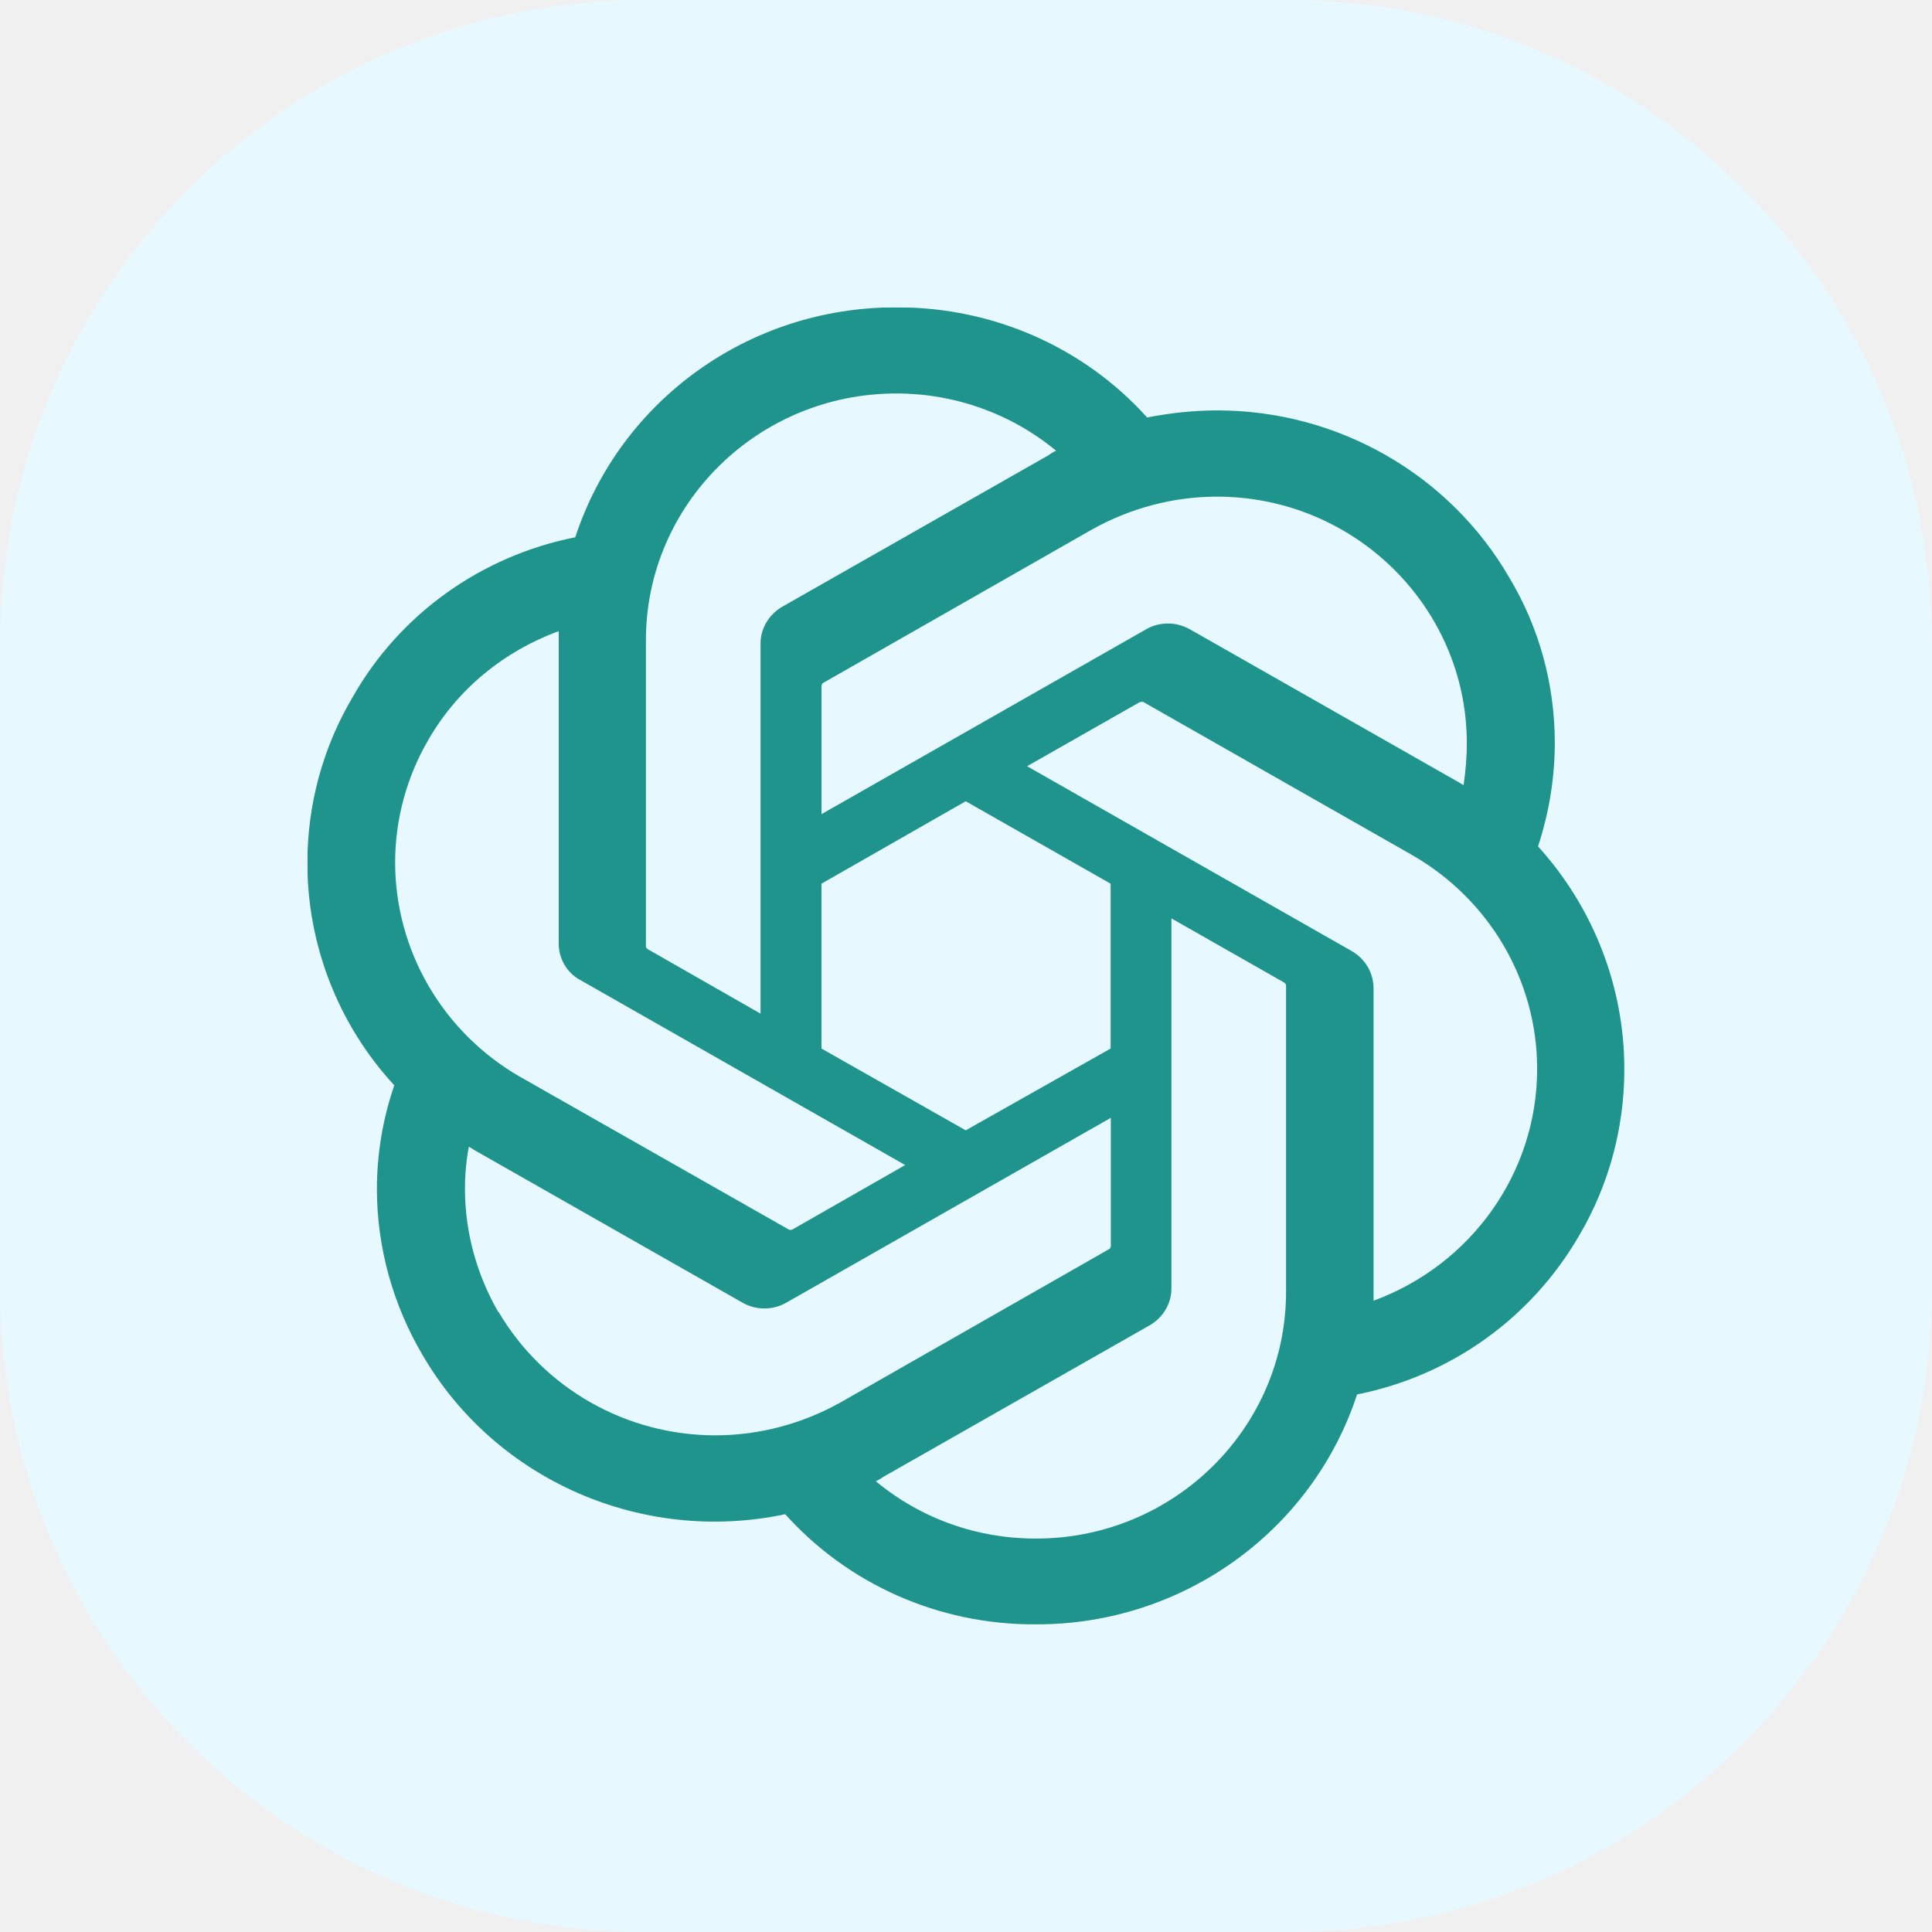
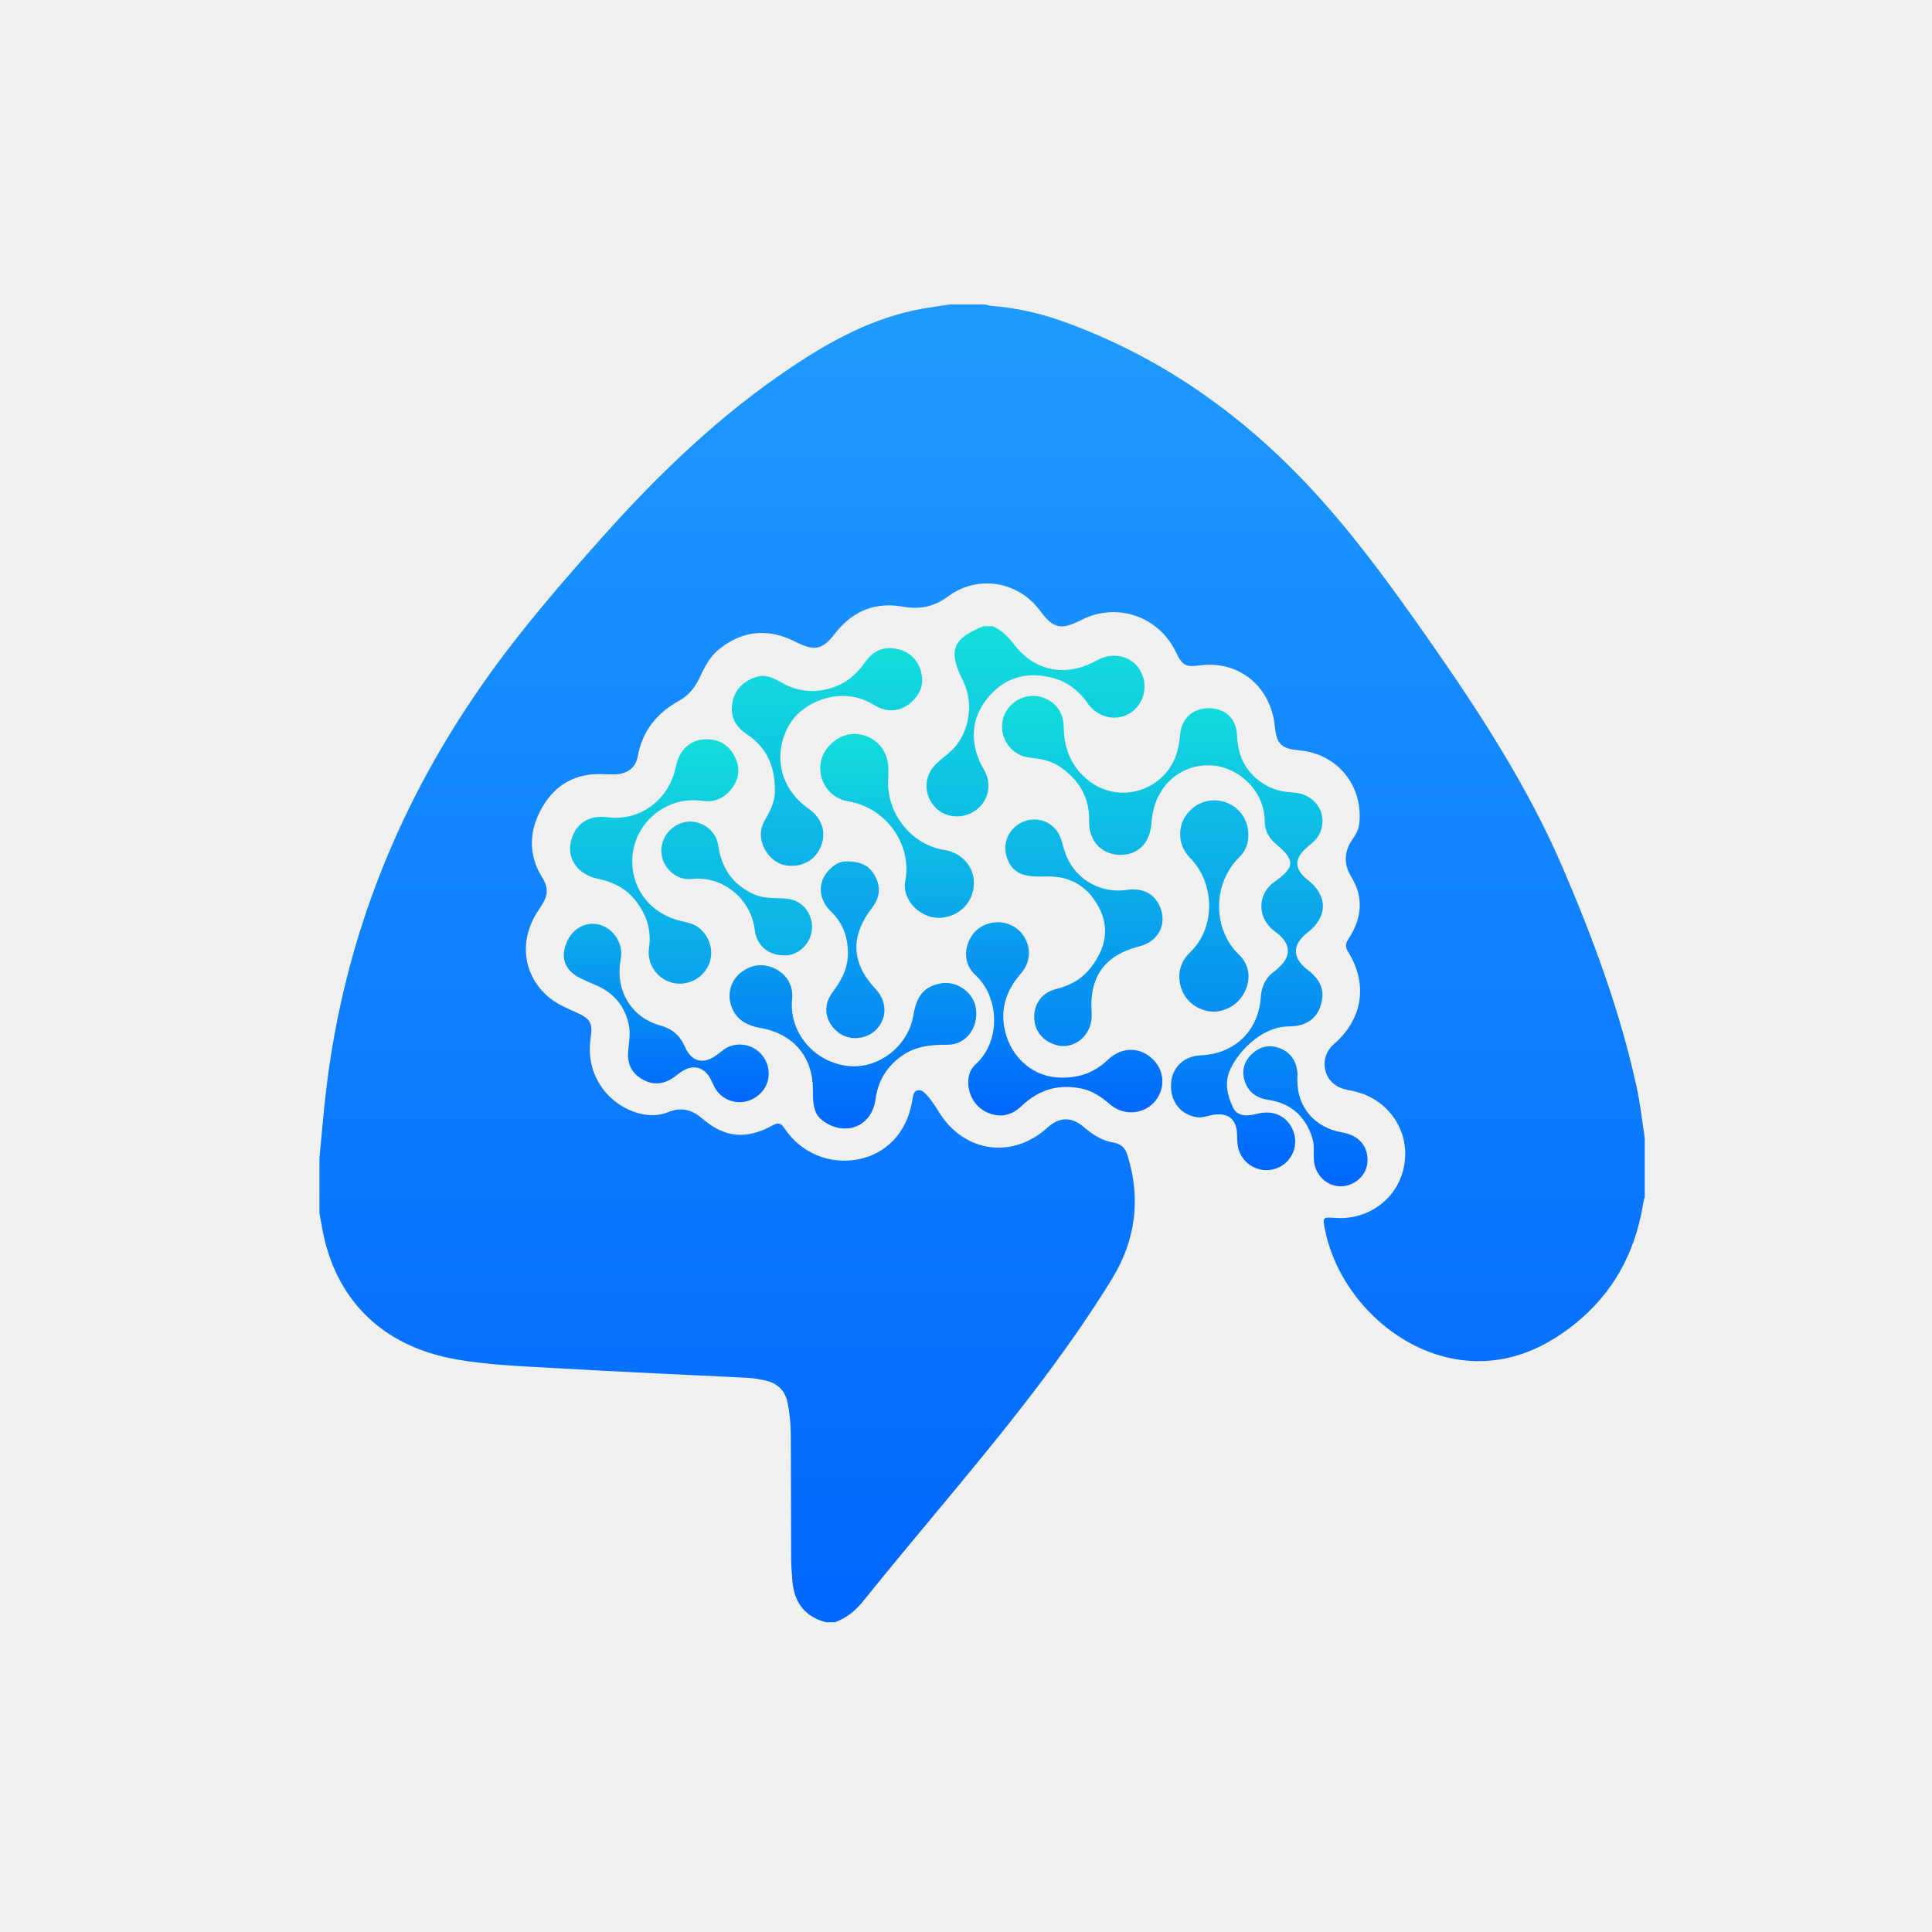
- <svg xmlns="http://www.w3.org/2000/svg" xmlns:xlink="http://www.w3.org/1999/xlink" width="30" height="30" viewBox="0 0 30 30" fill="none">
-   <defs>
-     <rect id="path_0" x="0" y="0" width="30" height="30" />
-     <rect id="path_1" x="0" y="0" width="20.455" height="20.455" />
-   </defs>
-   <g opacity="1" transform="translate(0 0)  rotate(0 15 15)">
-     <rect fill="#E7F8FF" opacity="1" transform="translate(0 0)  rotate(0 15 15)" x="0" y="0" width="30" height="30" rx="10" />
-     <mask id="bg-mask-0" fill="white">
-       <use xlink:href="#path_0" />
-     </mask>
-     <g mask="url(#bg-mask-0)">
-       <g opacity="1" transform="translate(4.772727 4.772727)  rotate(0 10.22727 10.22727)">
-         <mask id="bg-mask-1" fill="white">
-           <use xlink:href="#path_1" />
-         </mask>
-         <g mask="url(#bg-mask-1)">
-           <path id="分组 1" fill-rule="evenodd" style="fill:#1F948C" transform="translate(0 0)  rotate(0 10.22727 10.22727)" opacity="1" d="M19.11 8.37L19.11 8.37C19.28 7.85 19.37 7.31 19.37 6.76C19.37 5.86 19.13 4.97 18.66 4.19C17.73 2.59 16 1.6 14.13 1.6C13.76 1.6 13.4 1.64 13.04 1.71C12.06 0.62 10.65 0 9.17 0L9.14 0L9.13 0C6.86 0 4.86 1.44 4.16 3.57C2.7 3.86 1.44 4.76 0.71 6.04C0.24 6.83 0 7.72 0 8.63C0 9.9 0.48 11.14 1.35 12.08C1.17 12.6 1.08 13.15 1.08 13.69C1.08 14.6 1.33 15.49 1.79 16.27C2.92 18.21 5.2 19.21 7.42 18.74C8.4 19.83 9.8 20.45 11.28 20.45L11.31 20.45L11.33 20.45C13.59 20.45 15.6 19.01 16.3 16.88C17.76 16.59 19.01 15.69 19.75 14.41C20.21 13.63 20.45 12.74 20.45 11.83C20.45 10.55 19.97 9.32 19.11 8.37Z M8.947 18.158C8.907 18.188 8.867 18.208 8.827 18.228C9.527 18.808 10.397 19.118 11.307 19.118L11.317 19.118C13.457 19.118 15.197 17.398 15.197 15.288L15.197 10.528C15.197 10.508 15.177 10.488 15.157 10.478L13.417 9.488L13.417 15.238C13.417 15.468 13.287 15.688 13.077 15.808L8.947 18.158Z M8.277 17.005L12.447 14.625C12.466 14.615 12.476 14.595 12.476 14.575L12.476 14.575L12.476 12.585L7.437 15.455C7.227 15.575 6.967 15.575 6.757 15.455L2.627 13.105C2.587 13.085 2.537 13.045 2.507 13.035C2.467 13.245 2.447 13.465 2.447 13.685C2.447 14.355 2.627 15.015 2.967 15.605L2.967 15.595C3.667 16.785 4.947 17.515 6.337 17.515C7.017 17.515 7.687 17.335 8.277 17.005Z M3.903 5.168C3.903 5.128 3.903 5.068 3.903 5.028C3.053 5.338 2.333 5.928 1.883 6.708L1.883 6.708C1.543 7.288 1.363 7.948 1.363 8.618C1.363 9.988 2.103 11.258 3.303 11.948L7.473 14.318C7.493 14.328 7.513 14.328 7.533 14.318L9.283 13.318L4.243 10.448C4.033 10.338 3.903 10.118 3.903 9.878L3.903 9.878L3.903 5.168Z M17.156 8.505L12.976 6.125C12.956 6.125 12.936 6.125 12.916 6.135L11.176 7.125L16.216 9.995C16.426 10.115 16.556 10.335 16.556 10.575C16.556 10.575 16.556 10.575 16.556 10.575L16.556 15.425C18.076 14.865 19.096 13.435 19.096 11.825C19.096 10.455 18.356 9.195 17.156 8.505Z M8.014 5.829C7.994 5.839 7.984 5.859 7.984 5.879L7.984 5.879L7.984 7.869L13.024 4.999C13.124 4.939 13.244 4.909 13.364 4.909C13.484 4.909 13.594 4.939 13.704 4.999L17.834 7.349C17.874 7.369 17.914 7.399 17.954 7.419L17.954 7.419C17.984 7.209 18.004 6.989 18.004 6.769C18.004 4.659 16.264 2.939 14.124 2.939C13.444 2.939 12.774 3.119 12.184 3.449L8.014 5.829Z M9.147 1.337C6.997 1.337 5.257 3.057 5.257 5.167L5.257 9.927C5.257 9.947 5.277 9.957 5.287 9.967L7.037 10.967L7.037 5.227L7.037 5.217C7.037 4.987 7.167 4.767 7.377 4.647L11.507 2.297C11.547 2.267 11.597 2.237 11.627 2.227C10.927 1.647 10.047 1.337 9.147 1.337Z M7.983 11.509L10.223 12.779L12.473 11.509L12.473 8.949L10.223 7.669L7.983 8.949L7.983 11.509Z " />
-         </g>
-       </g>
+ <svg xmlns="http://www.w3.org/2000/svg" width="60" height="60" viewBox="0 0 200 200" version="1.1" xml:space="preserve" style="fill-rule:evenodd;clip-rule:evenodd;stroke-linejoin:round;stroke-miterlimit:2;">
+   <g transform="matrix(1.23881,0,0,1.23881,-21.8871,4.75893)">
+     <g>
+       <path d="M87.45,131.72L86.69,131.72C84.83,131.23 83.98,129.96 83.87,128.11C83.84,127.6 83.79,127.1 83.78,126.59C83.77,123.08 83.76,119.57 83.75,116.06C83.75,115.17 83.66,114.28 83.49,113.41C83.29,112.37 82.65,111.75 81.63,111.52C81.16,111.42 80.68,111.32 80.2,111.3C74.92,111.03 69.63,110.81 64.35,110.5C61.48,110.33 58.6,110.25 55.77,109.75C49.56,108.65 45.61,104.71 44.56,98.64C44.5,98.27 44.43,97.89 44.36,97.52L44.36,92.94C44.55,91.02 44.7,89.09 44.93,87.18C46.46,74.39 51.13,62.84 58.64,52.41C61.51,48.42 64.73,44.71 68,41.04C72.74,35.73 77.85,30.82 83.8,26.84C87.17,24.59 90.68,22.68 94.73,21.96C95.5,21.82 96.28,21.72 97.06,21.6L99.96,21.6C100.16,21.64 100.35,21.71 100.55,21.72C102.59,21.88 104.58,22.33 106.5,23.02C115.08,26.1 122.2,31.3 128.22,38.08C131.44,41.7 134.26,45.62 137.04,49.58C141.3,55.68 145.36,61.9 148.3,68.77C150.84,74.7 153.07,80.73 154.44,87.04C154.74,88.43 154.89,89.85 155.11,91.25L155.11,96.14C155.06,96.39 154.99,96.63 154.95,96.88C154.28,100.91 152.42,104.28 149.22,106.83C146.45,109.04 143.29,110.28 139.72,109.8C134.27,109.07 129.47,104.35 128.38,98.88C128.18,97.89 128.21,97.85 129.22,97.93C132.13,98.15 134.64,96.18 135.04,93.35C135.44,90.52 133.59,87.93 130.73,87.33C130.36,87.25 129.97,87.19 129.63,87.04C128.18,86.41 127.91,84.47 129.1,83.44C131.53,81.35 132.01,78.43 130.33,75.71C130.1,75.34 130.07,75.05 130.32,74.67C131.43,72.99 131.69,71.24 130.59,69.44C129.92,68.34 129.98,67.28 130.73,66.23C131.03,65.81 131.23,65.36 131.27,64.83C131.52,61.71 129.36,59.14 126.25,58.86C124.73,58.72 124.35,58.35 124.2,56.86C123.86,53.51 121.19,51.33 117.94,51.76C116.73,51.92 116.47,51.78 115.93,50.65C114.49,47.65 111,46.46 108.04,47.96C106.31,48.84 105.7,48.7 104.56,47.17C102.73,44.71 99.35,44.17 96.89,46C95.75,46.85 94.55,47.11 93.16,46.86C90.82,46.43 88.91,47.21 87.45,49.09C86.38,50.48 85.73,50.59 84.12,49.78C81.92,48.67 79.81,48.8 77.83,50.35C77.06,50.95 76.6,51.77 76.21,52.63C75.82,53.49 75.28,54.24 74.46,54.69C72.56,55.73 71.34,57.23 70.95,59.41C70.78,60.35 70.02,60.85 69.05,60.87C68.69,60.88 68.34,60.86 67.98,60.85C65.8,60.78 64.13,61.67 63.02,63.55C61.86,65.51 61.78,67.57 62.98,69.49C63.58,70.45 63.4,71.11 62.88,71.89C62.64,72.25 62.4,72.61 62.21,73C61.05,75.36 61.6,77.92 63.59,79.54C64.29,80.11 65.12,80.44 65.93,80.81C67,81.29 67.21,81.69 67.03,82.85C66.79,84.44 67.11,85.89 68.07,87.18C69.36,88.9 71.74,89.81 73.45,89.11C74.6,88.64 75.48,88.87 76.38,89.65C78.23,91.24 80.04,91.4 82.21,90.21C82.7,89.94 82.93,90 83.24,90.47C84.6,92.52 87.03,93.51 89.42,93.03C91.74,92.56 93.38,90.83 93.86,88.35C93.89,88.2 93.91,88.05 93.94,87.9C93.99,87.65 94.03,87.37 94.31,87.28C94.63,87.18 94.84,87.39 95.04,87.59C95.49,88.05 95.82,88.59 96.16,89.13C98.24,92.47 102.27,93.04 105.18,90.4C106.19,89.48 107.21,89.45 108.25,90.35C108.98,90.98 109.78,91.48 110.72,91.64C111.41,91.76 111.71,92.12 111.9,92.74C113.01,96.36 112.57,99.79 110.6,103.01C109.11,105.44 107.5,107.79 105.81,110.1C100.8,116.94 95.16,123.29 89.85,129.89C89.23,130.68 88.46,131.35 87.45,131.72Z" style="fill:url(#_Linear1);fill-rule:nonzero;" />
+     </g>
+     <g>
+       <path d="M99.13,63.92C100.25,63.17 100.59,61.76 99.94,60.56C99.83,60.36 99.71,60.16 99.61,59.96C98.74,58.06 98.83,56.23 100.13,54.57C101.46,52.87 103.25,52.28 105.37,52.74C106.73,53.03 107.75,53.78 108.56,54.93C109.64,56.47 111.74,56.53 112.79,55.11C113.53,54.11 113.47,52.72 112.66,51.79C111.85,50.87 110.48,50.69 109.31,51.35C106.77,52.78 104.11,52.27 102.39,49.99C101.9,49.35 101.36,48.81 100.61,48.49L99.85,48.49C97.23,49.54 96.87,50.52 98.16,53.1C99.06,54.89 98.68,57.36 97.28,58.78C96.85,59.21 96.34,59.56 95.9,59.98C94.89,60.95 94.82,62.43 95.71,63.5C96.51,64.48 98.01,64.67 99.13,63.92Z" style="fill:url(#_Linear2);fill-rule:nonzero;" />
+       <path d="M122.72,89.23C121.68,89.5 121.01,89.36 120.7,88.7C120.26,87.76 120,86.76 120.38,85.75C120.95,84.25 122.97,81.93 125.39,81.93C126.77,81.93 127.67,81.3 128.01,80.24C128.42,78.99 128.09,78.09 126.93,77.19C125.63,76.19 125.63,75.1 126.94,74.08C128.63,72.77 128.64,71 126.95,69.69C125.8,68.8 125.79,67.88 126.92,66.94C127.35,66.58 127.79,66.22 128,65.68C128.64,64.09 127.54,62.48 125.72,62.38C124.91,62.34 124.16,62.18 123.46,61.78C121.87,60.86 121.11,59.46 121.04,57.64C120.99,56.23 120.08,55.35 118.72,55.34C117.35,55.32 116.41,56.18 116.28,57.55C116.25,57.93 116.19,58.31 116.11,58.68C115.39,62.03 111.46,63.51 108.73,61.46C107.23,60.33 106.59,58.79 106.56,56.96C106.54,55.99 106.2,55.22 105.37,54.71C104.4,54.11 103.26,54.19 102.37,54.88C101.58,55.5 101.22,56.57 101.49,57.55C101.78,58.62 102.67,59.38 103.8,59.48C104.7,59.56 105.56,59.75 106.31,60.28C107.87,61.38 108.73,62.83 108.68,64.8C108.64,66.53 109.86,67.69 111.5,67.59C112.88,67.51 113.79,66.49 113.89,64.92C114.07,62.1 116.02,60.12 118.64,60.11C121.07,60.11 123.35,62.22 123.35,64.78C123.35,65.55 123.7,66.2 124.3,66.7C125.92,68.05 125.89,68.63 124.15,69.86C122.84,70.79 122.7,72.57 123.86,73.7C124.11,73.95 124.42,74.14 124.68,74.39C125.47,75.14 125.49,76.01 124.74,76.8C124.55,77 124.34,77.2 124.12,77.36C123.41,77.88 123.09,78.6 123.03,79.45C122.84,82.3 120.86,84.22 117.98,84.35C116.52,84.41 115.51,85.46 115.52,86.91C115.52,88.28 116.35,89.28 117.63,89.51C118.13,89.6 118.58,89.39 119.05,89.32C120.31,89.11 121.01,89.69 121.04,90.96C121.05,91.5 121.06,92.03 121.29,92.53C121.83,93.71 123.23,94.26 124.44,93.75C125.62,93.25 126.2,91.91 125.75,90.71C125.29,89.45 124.1,88.87 122.72,89.23Z" style="fill:url(#_Linear3);fill-rule:nonzero;" />
+       <path d="M113.58,84.33C112.57,83.64 111.26,83.76 110.29,84.68C109.24,85.68 108.04,86.23 106.35,86.21C104.15,86.21 102.17,84.64 101.64,82.26C101.23,80.42 101.78,78.87 103.01,77.47C104.23,76.08 103.62,73.96 101.89,73.36C100.81,72.99 99.52,73.4 98.9,74.31C98.19,75.36 98.19,76.72 99.15,77.61C101.21,79.5 101.33,83.19 99.16,85.13C98.78,85.47 98.6,85.97 98.58,86.5C98.53,87.6 99.15,88.65 100.12,89.1C101.18,89.59 102.16,89.42 103.06,88.56C104.5,87.19 106.18,86.71 108.12,87.14C109.02,87.34 109.73,87.85 110.42,88.44C111.86,89.67 114,89.13 114.64,87.4C115.06,86.26 114.64,85.05 113.58,84.33Z" style="fill:url(#_Linear4);fill-rule:nonzero;" />
+       <path d="M99.22,80.45C99.03,79.06 97.58,78.05 96.19,78.35C94.88,78.63 94.26,79.38 93.99,81.01C93.55,83.64 90.98,85.58 88.4,85.22C85.6,84.83 83.59,82.36 83.86,79.66C83.97,78.59 83.48,77.64 82.5,77.14C81.51,76.63 80.53,76.72 79.63,77.39C78.81,77.99 78.45,79.04 78.72,80.04C79.07,81.3 79.98,81.84 81.22,82.06C84.03,82.56 85.63,84.53 85.6,87.34C85.58,88.89 85.85,89.51 86.76,90.03C88.6,91.09 90.55,90.12 90.83,88.02C91.02,86.59 91.67,85.44 92.82,84.54C94.02,83.6 95.39,83.45 96.85,83.46C98.38,83.47 99.44,82.06 99.22,80.45Z" style="fill:url(#_Linear5);fill-rule:nonzero;" />
+       <path d="M67.58,69.58C68.83,69.84 69.94,70.36 70.76,71.39C71.69,72.56 72.12,73.86 71.9,75.37C71.72,76.66 72.49,77.84 73.68,78.23C74.87,78.62 76.2,78.08 76.8,76.97C77.38,75.91 77.09,74.53 76.12,73.73C75.69,73.37 75.18,73.26 74.65,73.14C72.15,72.58 70.52,70.62 70.5,68.17C70.48,65.07 73.25,62.64 76.32,63.08C77.46,63.25 78.32,62.79 78.94,61.88C79.5,61.06 79.49,60.15 79.01,59.28C78.48,58.31 77.63,57.89 76.55,57.94C75.29,58 74.43,58.84 74.13,60.28C73.56,63.02 71.11,64.81 68.44,64.45C66.81,64.23 65.63,65.06 65.34,66.64C65.09,68.01 66.03,69.25 67.58,69.58Z" style="fill:url(#_Linear6);fill-rule:nonzero;" />
+       <path d="M80.07,57.51C81.62,58.55 82.41,60.01 82.42,62.12C82.47,62.84 82.17,63.7 81.69,64.5C81.38,65.02 81.18,65.55 81.26,66.16C81.43,67.37 82.36,68.36 83.45,68.49C84.76,68.64 85.86,67.99 86.3,66.8C86.73,65.65 86.33,64.51 85.24,63.74C82.82,62.04 82.2,59.16 83.65,56.68C84.76,54.79 88,53.43 90.58,55C90.82,55.14 91.07,55.28 91.33,55.37C92.26,55.68 93.1,55.48 93.82,54.84C94.52,54.21 94.88,53.43 94.67,52.45C94.42,51.3 93.7,50.61 92.58,50.38C91.51,50.16 90.62,50.55 89.99,51.45C89.36,52.35 88.61,53.08 87.58,53.49C85.96,54.14 84.4,54.03 82.89,53.15C82.24,52.78 81.56,52.47 80.79,52.75C79.73,53.13 79.02,53.83 78.85,54.99C78.69,56.1 79.16,56.9 80.07,57.51Z" style="fill:url(#_Linear7);fill-rule:nonzero;" />
+       <path d="M111.84,70.52C109.45,70.88 107.23,69.44 106.58,67.11C106.46,66.7 106.36,66.27 106.17,65.89C105.59,64.77 104.23,64.33 103.09,64.86C101.93,65.4 101.39,66.68 101.82,67.86C102.25,69.04 103.06,69.46 104.79,69.4L105.32,69.4C107.24,69.4 108.64,70.34 109.5,71.99C110.41,73.73 110.05,75.4 108.86,76.96C108.08,77.98 107.13,78.5 105.91,78.81C104.75,79.1 104.09,80.01 104.09,81.14C104.09,82.24 104.74,83.11 105.84,83.46C107.47,83.97 109.02,82.61 108.89,80.79C108.67,77.8 109.98,75.98 112.84,75.25C114.27,74.89 115.04,73.75 114.76,72.43C114.45,71.03 113.33,70.29 111.84,70.52Z" style="fill:url(#_Linear8);fill-rule:nonzero;" />
+       <path d="M78.68,83.58C78.26,83.73 77.95,84.03 77.6,84.29C76.45,85.14 75.47,84.92 74.89,83.61C74.48,82.67 73.83,82.12 72.84,81.85C70.47,81.2 69.12,79.01 69.5,76.57C69.54,76.32 69.58,76.07 69.58,75.81C69.57,74.63 68.66,73.55 67.54,73.38C66.4,73.2 65.33,73.93 64.93,75.14C64.53,76.35 64.95,77.3 66.17,77.9C66.65,78.14 67.14,78.34 67.63,78.56C69.04,79.21 69.9,80.29 70.22,81.83C70.38,82.64 70.19,83.4 70.15,84.18C70.11,85.14 70.51,85.87 71.33,86.34C72.17,86.83 73.03,86.8 73.86,86.26C74.16,86.07 74.42,85.82 74.73,85.64C75.61,85.1 76.49,85.34 77,86.24C77.14,86.48 77.24,86.75 77.37,86.99C77.97,88.13 79.35,88.58 80.51,88.02C81.71,87.44 82.21,86.16 81.72,84.94C81.22,83.75 79.9,83.16 78.68,83.58Z" style="fill:url(#_Linear9);fill-rule:nonzero;" />
+       <path d="M96.44,72.84C97.94,72.65 99,71.51 99.05,70.02C99.1,68.66 98.11,67.42 96.56,67.18C94.02,66.8 91.62,64.27 91.9,61.02L91.9,60.37C91.89,58.8 90.78,57.61 89.22,57.49C87.86,57.39 86.44,58.55 86.24,59.93C86.03,61.44 86.99,62.86 88.54,63.12C91.87,63.69 93.88,66.87 93.32,69.74C92.99,71.44 94.72,73.06 96.44,72.84Z" style="fill:url(#_Linear10);fill-rule:nonzero;" />
+       <path d="M116.23,78.04C116.36,79.38 117.25,80.35 118.55,80.64C119.67,80.88 120.94,80.31 121.55,79.28C122.22,78.16 122.18,76.87 121.18,75.91C119.05,73.86 118.9,70.08 121.27,67.74C121.78,67.24 122.01,66.59 121.98,65.87C121.98,64.6 121.15,63.5 119.93,63.15C118.7,62.79 117.4,63.3 116.69,64.42C116.05,65.43 116.17,66.89 117.07,67.8C119.27,70 119.22,73.74 117.14,75.71C116.49,76.33 116.14,77.12 116.23,78.04Z" style="fill:url(#_Linear11);fill-rule:nonzero;" />
+       <path d="M87.7,82.42C88.63,83.17 90.12,83.04 90.95,82.13C91.82,81.19 91.78,79.81 90.85,78.82C88.79,76.63 88.7,74.4 90.56,71.99C91.17,71.2 91.29,70.33 90.82,69.42C90.37,68.54 89.65,68.12 88.37,68.14C87.99,68.14 87.6,68.27 87.18,68.63C86,69.63 85.93,71.18 87.09,72.31C88.13,73.32 88.55,74.5 88.52,75.94C88.49,77.19 87.93,78.15 87.21,79.11C86.39,80.24 86.61,81.54 87.7,82.42Z" style="fill:url(#_Linear12);fill-rule:nonzero;" />
+       <path d="M83.15,71.23C82.31,71.19 81.47,71.25 80.68,70.89C78.89,70.09 77.96,68.71 77.68,66.78C77.5,65.52 76.2,64.64 75,64.84C73.73,65.05 72.83,66.19 72.94,67.46C73.06,68.71 74.2,69.75 75.46,69.61C78.1,69.31 80.44,71.33 80.73,73.83C80.88,75.15 81.85,75.98 83.15,75.99C83.73,76.02 84.28,75.82 84.75,75.38C85.48,74.7 85.73,73.65 85.35,72.72C84.96,71.74 84.17,71.28 83.15,71.23Z" style="fill:url(#_Linear13);fill-rule:nonzero;" />
+       <path d="M131.89,92.56C131.7,91.63 130.96,90.98 129.83,90.79C127.52,90.39 126.07,88.69 126.08,86.41C126.08,86.16 126.11,85.9 126.07,85.65C125.95,84.74 125.47,84.09 124.61,83.75C123.77,83.43 123.01,83.59 122.34,84.18C121.65,84.8 121.4,85.57 121.67,86.46C121.96,87.4 122.64,87.91 123.62,88.06C125.56,88.35 126.79,89.46 127.35,91.32C127.52,91.89 127.42,92.48 127.46,93.07C127.57,94.83 129.36,95.84 130.83,94.98C131.71,94.46 132.1,93.58 131.89,92.56Z" style="fill:url(#_Linear14);fill-rule:nonzero;" />
    </g>
  </g>
+   <defs>
+     <linearGradient id="_Linear1" x1="0" y1="0" x2="1" y2="0" gradientUnits="userSpaceOnUse" gradientTransform="matrix(6.70667e-15,-109.528,109.528,6.70667e-15,99.746,131.721)">
+       <stop offset="0" style="stop-color:rgb(0,103,255);stop-opacity:1" />
+       <stop offset="1" style="stop-color:rgb(31,154,255);stop-opacity:1" />
+     </linearGradient>
+     <linearGradient id="_Linear2" x1="0" y1="0" x2="1" y2="0" gradientUnits="userSpaceOnUse" gradientTransform="matrix(9.73784e-16,-15.9031,15.9031,9.73784e-16,104.177,64.3752)">
+       <stop offset="0" style="stop-color:rgb(14,190,228);stop-opacity:1" />
+       <stop offset="1" style="stop-color:rgb(19,221,219);stop-opacity:1" />
+     </linearGradient>
+     <linearGradient id="_Linear3" x1="0" y1="0" x2="1" y2="0" gradientUnits="userSpaceOnUse" gradientTransform="matrix(2.42741e-15,-39.6426,39.6426,2.42741e-15,114.818,93.9334)">
+       <stop offset="0" style="stop-color:rgb(0,103,255);stop-opacity:1" />
+       <stop offset="1" style="stop-color:rgb(19,221,219);stop-opacity:1" />
+     </linearGradient>
+     <linearGradient id="_Linear4" x1="0" y1="0" x2="1" y2="0" gradientUnits="userSpaceOnUse" gradientTransform="matrix(9.88945e-16,-16.1507,16.1507,9.88945e-16,106.594,89.3724)">
+       <stop offset="0" style="stop-color:rgb(0,103,255);stop-opacity:1" />
+       <stop offset="1" style="stop-color:rgb(10,162,237);stop-opacity:1" />
+     </linearGradient>
+     <linearGradient id="_Linear5" x1="0" y1="0" x2="1" y2="0" gradientUnits="userSpaceOnUse" gradientTransform="matrix(8.35387e-16,-13.6429,13.6429,8.35387e-16,88.9433,90.4653)">
+       <stop offset="0" style="stop-color:rgb(0,103,255);stop-opacity:1" />
+       <stop offset="1" style="stop-color:rgb(8,153,240);stop-opacity:1" />
+     </linearGradient>
+     <linearGradient id="_Linear6" x1="0" y1="0" x2="1" y2="0" gradientUnits="userSpaceOnUse" gradientTransform="matrix(1.2501e-15,-20.4157,20.4157,1.2501e-15,72.3371,78.3479)">
+       <stop offset="0" style="stop-color:rgb(10,162,237);stop-opacity:1" />
+       <stop offset="1" style="stop-color:rgb(19,221,219);stop-opacity:1" />
+     </linearGradient>
+     <linearGradient id="_Linear7" x1="0" y1="0" x2="1" y2="0" gradientUnits="userSpaceOnUse" gradientTransform="matrix(1.11385e-15,-18.1905,18.1905,1.11385e-15,86.7784,68.5108)">
+       <stop offset="0" style="stop-color:rgb(12,177,232);stop-opacity:1" />
+       <stop offset="1" style="stop-color:rgb(19,221,219);stop-opacity:1" />
+     </linearGradient>
+     <linearGradient id="_Linear8" x1="0" y1="0" x2="1" y2="0" gradientUnits="userSpaceOnUse" gradientTransform="matrix(1.15921e-15,-18.9314,18.9314,1.15921e-15,108.239,83.5645)">
+       <stop offset="0" style="stop-color:rgb(5,133,246);stop-opacity:1" />
+       <stop offset="1" style="stop-color:rgb(14,190,228);stop-opacity:1" />
+     </linearGradient>
+     <linearGradient id="_Linear9" x1="0" y1="0" x2="1" y2="0" gradientUnits="userSpaceOnUse" gradientTransform="matrix(9.13152e-16,-14.9129,14.9129,9.13152e-16,73.3431,88.2625)">
+       <stop offset="0" style="stop-color:rgb(0,103,255);stop-opacity:1" />
+       <stop offset="1" style="stop-color:rgb(12,174,233);stop-opacity:1" />
+     </linearGradient>
+     <linearGradient id="_Linear10" x1="0" y1="0" x2="1" y2="0" gradientUnits="userSpaceOnUse" gradientTransform="matrix(9.41104e-16,-15.3694,15.3694,9.41104e-16,92.6331,72.8627)">
+       <stop offset="0" style="stop-color:rgb(10,165,236);stop-opacity:1" />
+       <stop offset="0.99" style="stop-color:rgb(19,221,219);stop-opacity:1" />
+       <stop offset="1" style="stop-color:rgb(19,221,219);stop-opacity:1" />
+     </linearGradient>
+     <linearGradient id="_Linear11" x1="0" y1="0" x2="1" y2="0" gradientUnits="userSpaceOnUse" gradientTransform="matrix(1.08141e-15,-17.6607,17.6607,1.08141e-15,119.109,80.6951)">
+       <stop offset="0" style="stop-color:rgb(7,144,242);stop-opacity:1" />
+       <stop offset="1" style="stop-color:rgb(14,188,229);stop-opacity:1" />
+     </linearGradient>
+     <linearGradient id="_Linear12" x1="0" y1="0" x2="1" y2="0" gradientUnits="userSpaceOnUse" gradientTransform="matrix(9.03716e-16,-14.7588,14.7588,9.03716e-16,88.9315,82.9086)">
+       <stop offset="0" style="stop-color:rgb(6,137,245);stop-opacity:1" />
+       <stop offset="1" style="stop-color:rgb(12,176,233);stop-opacity:1" />
+     </linearGradient>
+     <linearGradient id="_Linear13" x1="0" y1="0" x2="1" y2="0" gradientUnits="userSpaceOnUse" gradientTransform="matrix(6.84394e-16,-11.177,11.177,6.84394e-16,79.2316,75.9985)">
+       <stop offset="0" style="stop-color:rgb(12,175,233);stop-opacity:1" />
+       <stop offset="0.84" style="stop-color:rgb(15,195,227);stop-opacity:1" />
+       <stop offset="1" style="stop-color:rgb(15,195,227);stop-opacity:1" />
+     </linearGradient>
+     <linearGradient id="_Linear14" x1="0" y1="0" x2="1" y2="0" gradientUnits="userSpaceOnUse" gradientTransform="matrix(7.16425e-16,-11.7001,11.7001,7.16425e-16,126.76,95.2831)">
+       <stop offset="0" style="stop-color:rgb(0,103,255);stop-opacity:1" />
+       <stop offset="1" style="stop-color:rgb(5,137,245);stop-opacity:1" />
+     </linearGradient>
+   </defs>
</svg>
